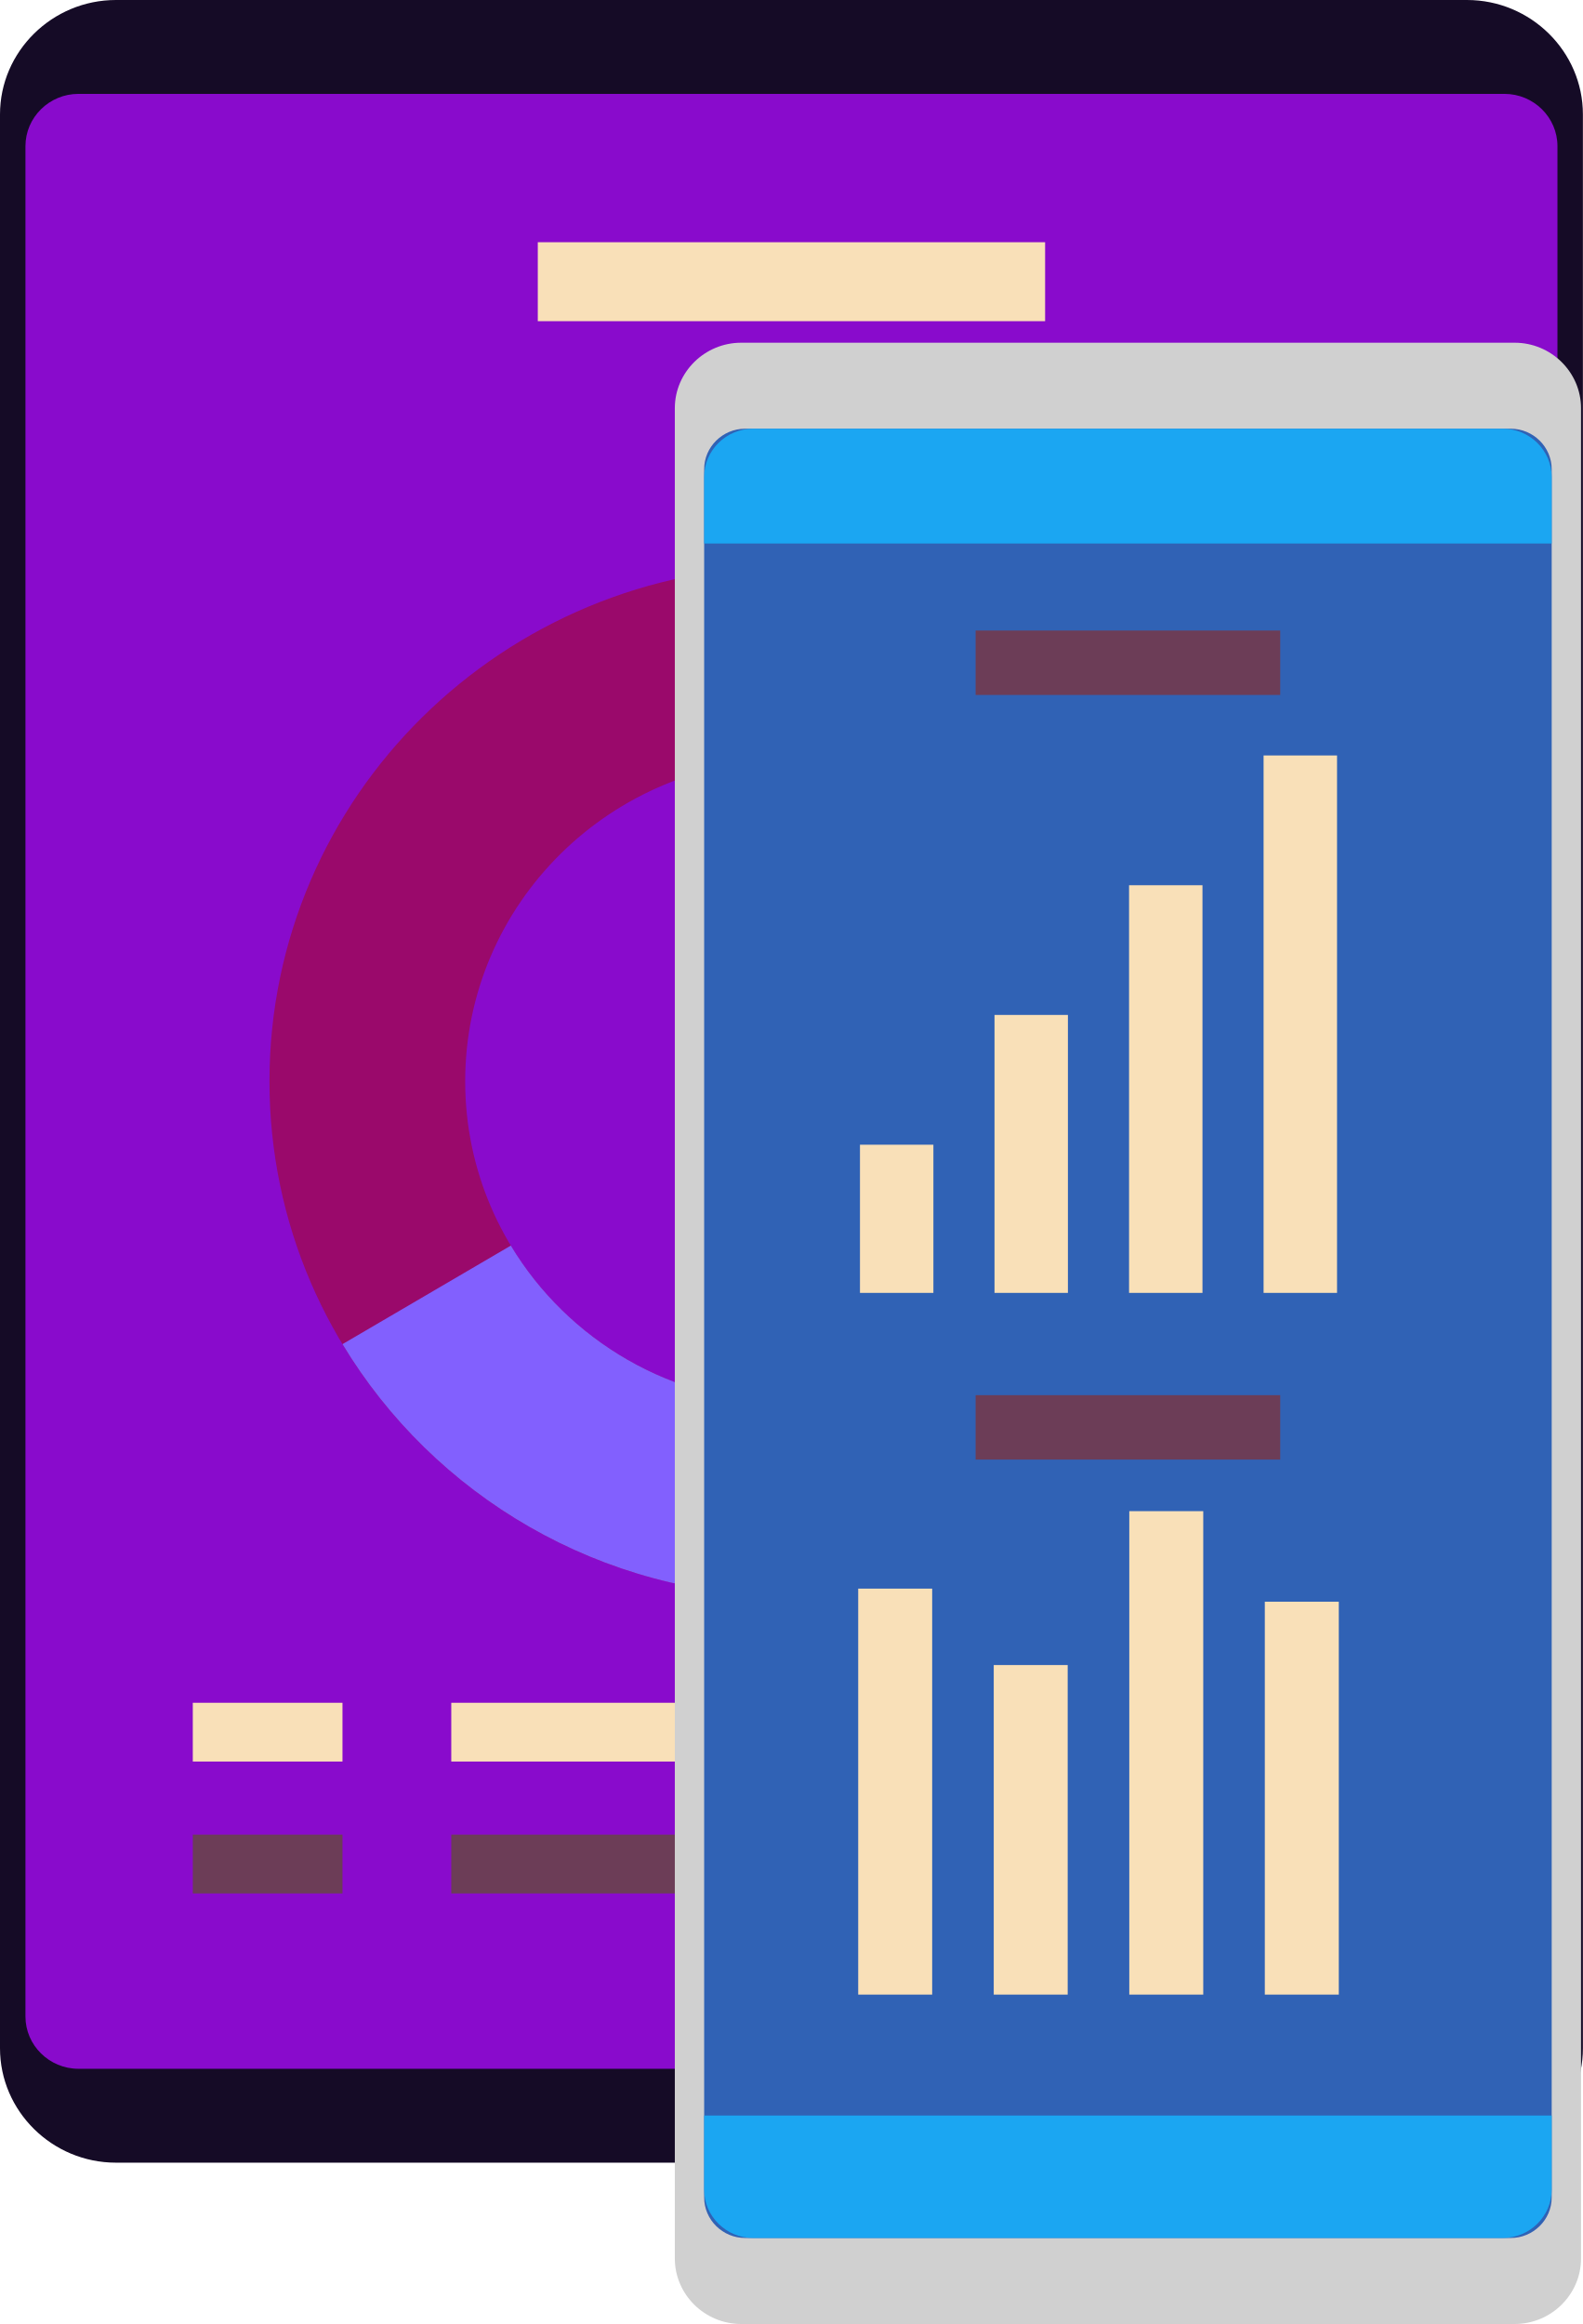
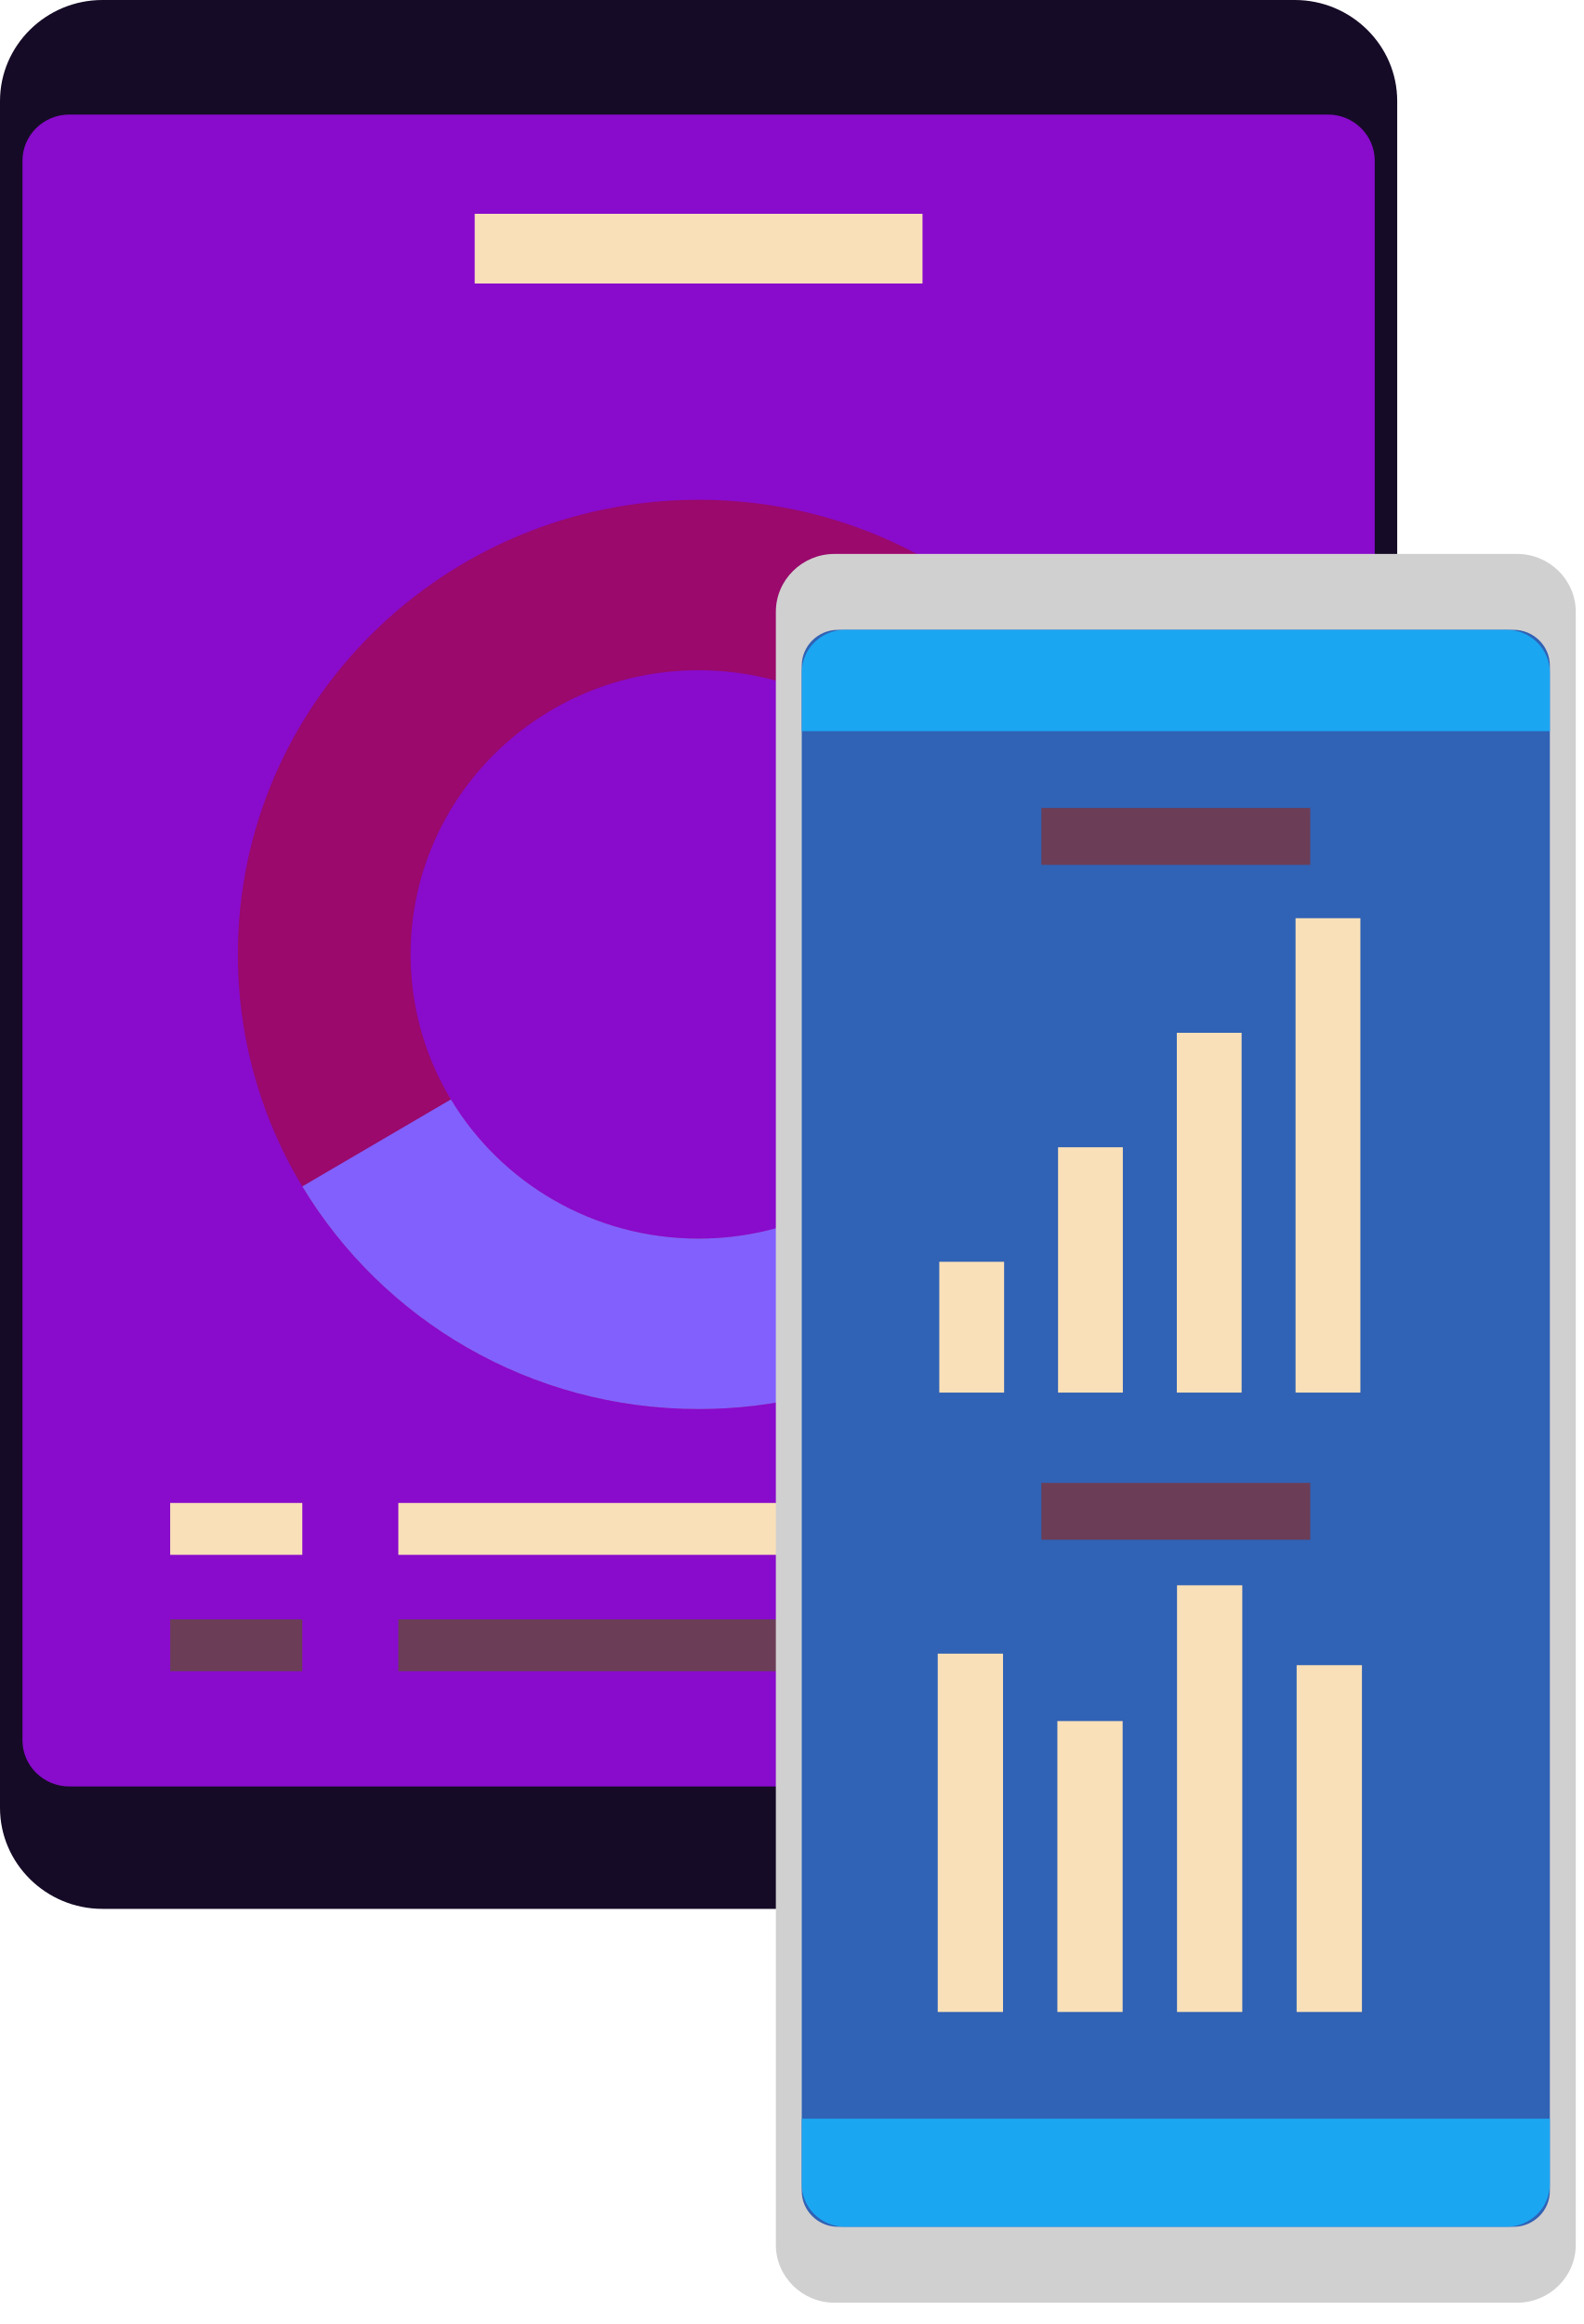
- <svg xmlns="http://www.w3.org/2000/svg" version="1.1" id="svg1210" xml:space="preserve" width="470" height="690" viewBox="0 0 470 690">
+ <svg xmlns="http://www.w3.org/2000/svg" version="1.1" id="svg1210" xml:space="preserve" width="400" height="587" viewBox="0 0 400 587">
  <defs id="defs1214" />
  <g id="g1218" transform="matrix(1.333333,0,0,-1.333333,0,633.5067)">
-     <g id="g1220" transform="matrix(0.117891,0,0,0.1163218,0,-77.54947)">
+     <g id="g1220" transform="matrix(0.08852297,0,0,0.08734463,0,60.12951)">
      <path d="M 219.031,4751.3 H 2771.03 c 120.45,0 219.02,-98.56 219.02,-219.01 V 830.332 c 0,-120.473 -98.57,-219.062 -219.02,-219.062 H 219.031 C 98.566,611.27 0,709.859 0,830.332 V 4532.29 c 0,120.45 98.566,219.01 219.031,219.01" style="fill:#150b26;fill-opacity:1;fill-rule:evenodd;stroke:none" id="path1272" />
-       <path d="M 148.145,4571.59 H 2841.9 c 55.06,0 100.07,-45.01 100.07,-100.07 V 891.059 C 2941.97,836.012 2896.96,791 2841.9,791 H 148.145 C 93.086,791 48.082,836.012 48.082,891.059 V 4471.52 c 0,55.06 45.004,100.07 100.063,100.07" style="fill:#890bcc;fill-opacity:1;fill-rule:evenodd;stroke:none" id="path1274" />
+       <path d="M 148.145,4502.836 H 2841.9 c 55.06,0 100.07,-45.01 100.07,-100.07 V 976.865 c 0,-55.047 -45.01,-100.059 -100.07,-100.059 H 148.145 c -55.059,0 -100.063,45.012 -100.063,100.059 V 4402.766 c 0,55.06 45.004,100.07 100.063,100.07" style="fill:#890bcc;fill-opacity:1;fill-rule:evenodd;stroke:none" id="path1274" />
      <path d="m 1495.05,3297.6 c -340.4,0 -616.327,-275.92 -616.327,-616.29 0,-340.4 275.927,-616.33 616.327,-616.33 340.36,0 616.29,275.93 616.29,616.33 0,340.37 -275.93,616.29 -616.29,616.29 z m 0,369.74 c 544.54,0 985.99,-441.48 985.99,-986.03 0,-544.58 -441.45,-986.02 -985.99,-986.02 -544.581,0 -986.027,441.44 -986.027,986.02 0,544.55 441.446,986.03 986.027,986.03 v 0" style="fill:#9a096b;fill-opacity:1;fill-rule:evenodd;stroke:none" id="path1276" />
      <path d="m 2281.61,2086.73 c -180.03,-237.78 -465.36,-391.44 -786.56,-391.44 -360.77,0 -676.222,193.75 -848.112,482.86 l 318.007,188.68 c 107.415,-180.74 304.585,-301.85 530.105,-301.85 200.77,0 379.11,96.05 491.63,244.65 l 294.93,-222.9" style="fill:#8260fe;fill-opacity:1;fill-rule:evenodd;stroke:none" id="path1278" />
      <path d="m 1015.87,4136.45 h 958.31 v 151.16 h -958.31 v -151.16" style="fill:#f9e0b8;fill-opacity:1;fill-rule:evenodd;stroke:none" id="path1280" />
      <path d="m 364.18,1379.14 h 282.758 v 112.5 H 364.18 v -112.5" style="fill:#f9e0b8;fill-opacity:1;fill-rule:evenodd;stroke:none;stroke-width:0.801" id="path1282" />
      <path d="M 852.434,1379.14 H 2407.9 v 112.5 H 852.434 v -112.5" style="fill:#f9e0b8;fill-opacity:1;fill-rule:evenodd;stroke:none;stroke-width:0.801" id="path1284" />
      <path d="m 364.18,1126.69 h 282.758 v 112.5 H 364.18 v -112.5" style="fill:#6c3d57;fill-opacity:1;fill-rule:evenodd;stroke:none;stroke-width:0.801" id="path1286" />
      <path d="M 852.434,1126.69 H 2407.9 v 112.5 H 852.434 v -112.5" style="fill:#6c3d57;fill-opacity:1;fill-rule:evenodd;stroke:none;stroke-width:0.801" id="path1288" />
    </g>
-     <path d="m 165.057,398.815 h 172.244 c 8.131,0 14.782,-6.566 14.782,-14.584 V -27.779 c 0,-8.023 -6.651,-14.591 -14.782,-14.591 h -172.244 c -8.13,0 -14.78,6.568 -14.78,14.591 V 384.231 c 0,8.018 6.65,14.584 14.78,14.584" style="fill:#d0d0d0;fill-opacity:1;fill-rule:evenodd;stroke:none;stroke-width:0.106" id="path1947" />
-     <path d="m 165.941,379.668 h 170.472 c 5.026,0 9.136,-4.06 9.136,-9.015 V -14.208 c 0,-4.954 -4.111,-9.01 -9.136,-9.01 H 165.941 c -5.02,0 -9.131,4.056 -9.131,9.01 V 370.653 c 0,4.954 4.111,9.015 9.131,9.015" style="fill:#3062b5;fill-opacity:1;fill-rule:evenodd;stroke:none;stroke-width:0.106" id="path1949" />
-     <path d="m 167.698,379.668 h 166.96 c 5.988,0 10.887,-4.838 10.887,-10.746 V 354.106 H 156.81 v 14.815 c 0,5.908 4.898,10.746 10.887,10.746 z M 345.544,4.051 V -12.47 c 0,-5.914 -4.899,-10.747 -10.887,-10.747 H 167.698 c -5.989,0 -10.887,4.834 -10.887,10.747 V 4.051 h 188.734 v 0" style="fill:#1ba6f2;fill-opacity:1;fill-rule:evenodd;stroke:none;stroke-width:0.106" id="path1951" />
-     <path d="m 251.433,278.012 c 5.45,0 10.899,0 16.349,0 0,-30.253 0,-60.519 0,-90.779 -5.451,0 -10.899,0 -16.349,0 0,30.26 0,60.526 0,90.779 z m -29.964,-28.887 c 5.449,0 10.899,0 16.348,0 0,-20.63 0,-41.261 0,-61.892 -5.449,0 -10.899,0 -16.348,0 0,20.632 0,41.262 0,61.892 z m -29.961,-28.891 h 16.353 v -33.002 h -16.353 z m 89.882,86.676 h 16.357 V 187.233 H 281.39 v 119.678 0" style="fill:#f9e0b8;fill-opacity:1;fill-rule:evenodd;stroke:none;stroke-width:0.103" id="path1953" />
-     <path d="m 217.263,320.38 h 67.833 v 14.345 h -67.833 v -14.345" style="fill:#6c3d57;fill-opacity:1;fill-rule:evenodd;stroke:none;stroke-width:0.106" id="path1955" />
-     <path d="m 217.263,150.116 h 67.833 v 14.344 h -67.833 v -14.344" style="fill:#6c3d57;fill-opacity:1;fill-rule:evenodd;stroke:none;stroke-width:0.106" id="path1957" />
-     <path d="m 251.483,138.624 c 5.49,0 10.979,0 16.47,0 0,-35.88 0,-71.77 0,-107.652 -5.491,0 -10.98,0 -16.47,0 0,35.882 0,71.772 0,107.652 z m -30.186,-34.258 c 5.49,0 10.979,0 16.469,0 0,-24.465 0,-48.931 0,-73.394 -5.49,0 -10.979,0 -16.469,0 0,24.463 0,48.929 0,73.394 z m -30.182,17.02 h 16.474 V 30.973 h -16.474 z m 90.546,-2.914 h 16.478 V 30.973 H 281.662 v 87.5 0" style="fill:#f9e0b8;fill-opacity:1;fill-rule:evenodd;stroke:none;stroke-width:0.113" id="path1959" />
+     <path d="m 158.077,370.195 h 129.336 c 6.106,0 11.1,-4.931 11.1,-10.951 V 49.87 c 0,-6.024 -4.994,-10.956 -11.1,-10.956 H 158.077 c -6.105,0 -11.098,4.932 -11.098,10.956 V 359.244 c 0,6.02 4.993,10.951 11.098,10.951" style="fill:#d0d0d0;fill-opacity:1;fill-rule:evenodd;stroke:none;stroke-width:0.079" id="path1947" />
+     <path d="m 158.741,355.817 h 128.006 c 3.774,0 6.86,-3.049 6.86,-6.769 V 60.061 c 0,-3.72 -3.087,-6.765 -6.86,-6.765 H 158.741 c -3.77,0 -6.856,3.046 -6.856,6.765 V 349.048 c 0,3.72 3.087,6.769 6.856,6.769" style="fill:#3062b5;fill-opacity:1;fill-rule:evenodd;stroke:none;stroke-width:0.079" id="path1949" />
+     <path d="m 160.06,355.817 h 125.368 c 4.496,0 8.175,-3.633 8.175,-8.069 V 336.624 H 151.885 v 11.124 c 0,4.437 3.678,8.069 8.175,8.069 z M 293.603,73.772 V 61.366 c 0,-4.441 -3.679,-8.07 -8.175,-8.07 H 160.06 c -4.497,0 -8.175,3.629 -8.175,8.07 V 73.772 h 141.718 v 0" style="fill:#1ba6f2;fill-opacity:1;fill-rule:evenodd;stroke:none;stroke-width:0.079" id="path1951" />
+     <path d="m 222.936,279.485 c 4.092,0 8.184,0 12.277,0 0,-22.717 0,-45.443 0,-68.165 -4.093,0 -8.184,0 -12.277,0 0,22.722 0,45.448 0,68.165 z M 200.436,257.795 c 4.092,0 8.184,0 12.276,0 0,-15.491 0,-30.982 0,-46.474 -4.092,0 -8.184,0 -12.276,0 0,15.492 0,30.983 0,46.474 z m -22.497,-21.694 h 12.279 v -24.781 h -12.279 z m 67.492,65.084 h 12.282 v -89.864 h -12.282 v 89.864 0" style="fill:#f9e0b8;fill-opacity:1;fill-rule:evenodd;stroke:none;stroke-width:0.077" id="path1953" />
+     <path d="m 197.278,311.299 h 50.935 v 10.771 h -50.935 v -10.771" style="fill:#6c3d57;fill-opacity:1;fill-rule:evenodd;stroke:none;stroke-width:0.079" id="path1955" />
+     <path d="m 197.278,183.449 h 50.935 v 10.771 h -50.935 v -10.771" style="fill:#6c3d57;fill-opacity:1;fill-rule:evenodd;stroke:none;stroke-width:0.079" id="path1957" />
+     <path d="m 222.974,174.821 c 4.123,0 8.244,0 12.367,0 0,-26.942 0,-53.891 0,-80.834 -4.123,0 -8.244,0 -12.367,0 0,26.943 0,53.892 0,80.834 z m -22.666,-25.724 c 4.122,0 8.244,0 12.366,0 0,-18.37 0,-36.742 0,-55.111 -4.122,0 -8.244,0 -12.366,0 0,18.369 0,36.74 0,55.111 z m -22.663,12.78 h 12.37 V 93.986 h -12.37 z m 67.99,-2.188 h 12.373 V 93.986 h -12.373 v 65.703 0" style="fill:#f9e0b8;fill-opacity:1;fill-rule:evenodd;stroke:none;stroke-width:0.085" id="path1959" />
  </g>
</svg>
